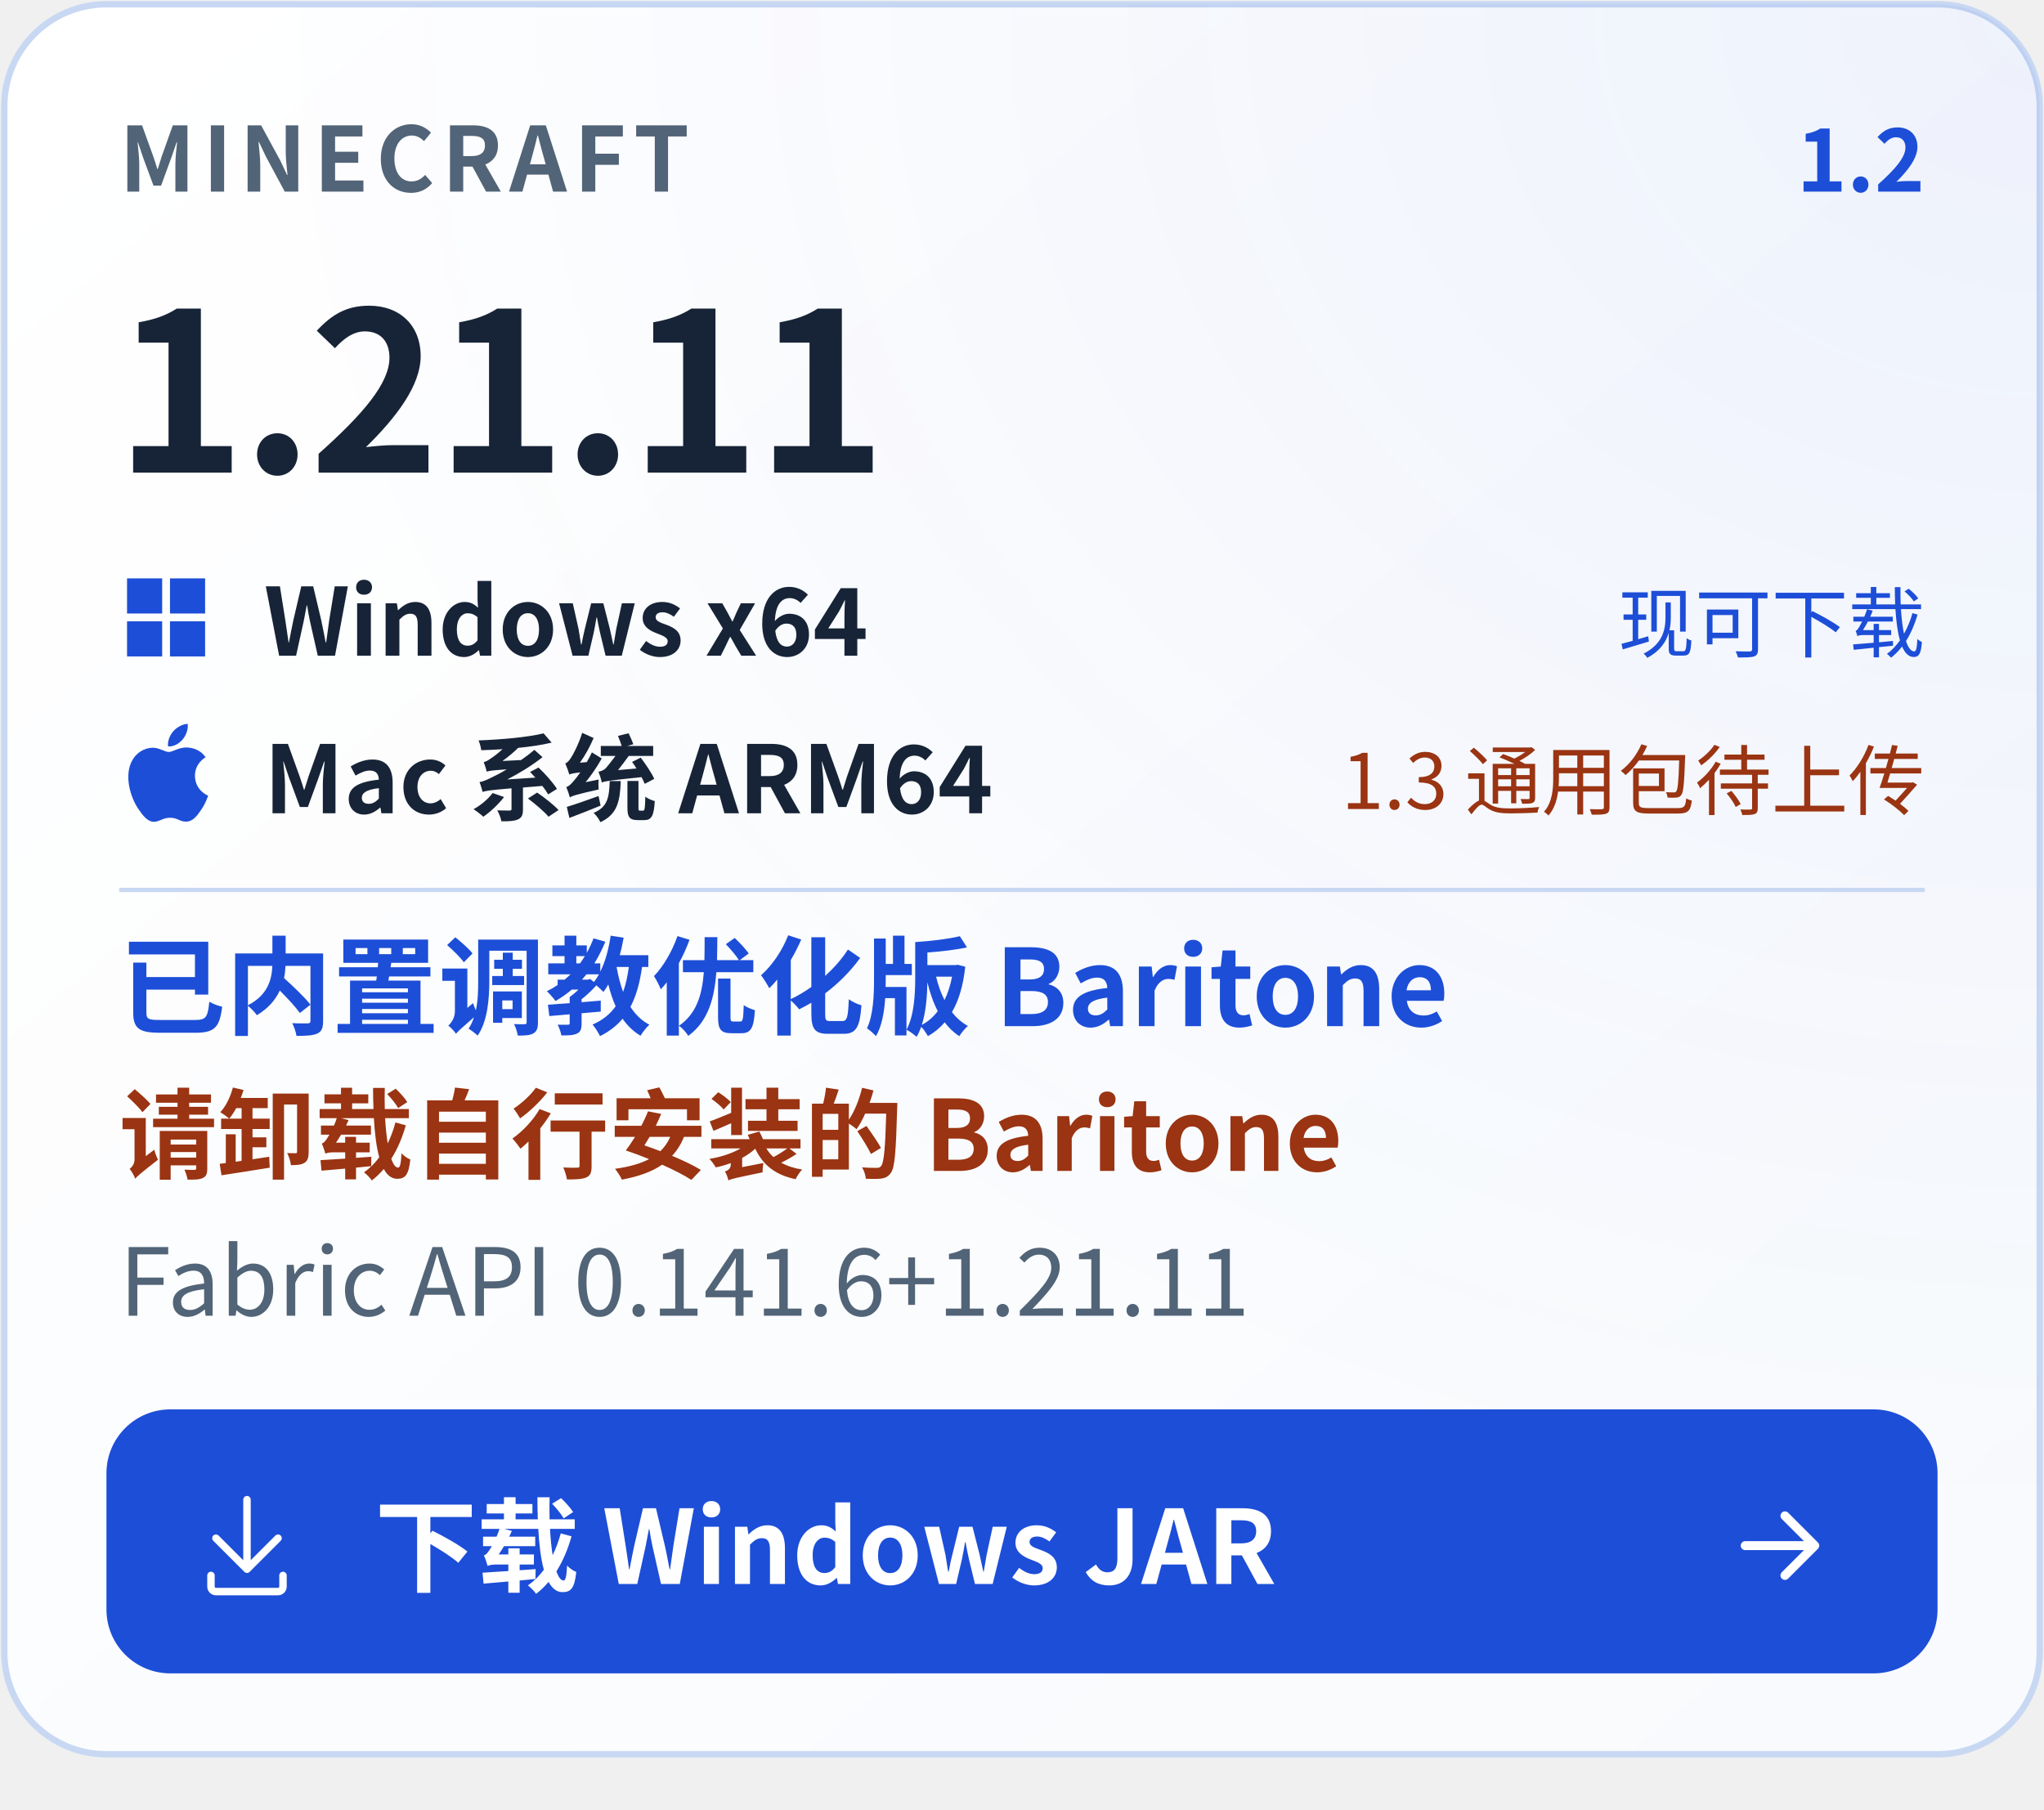
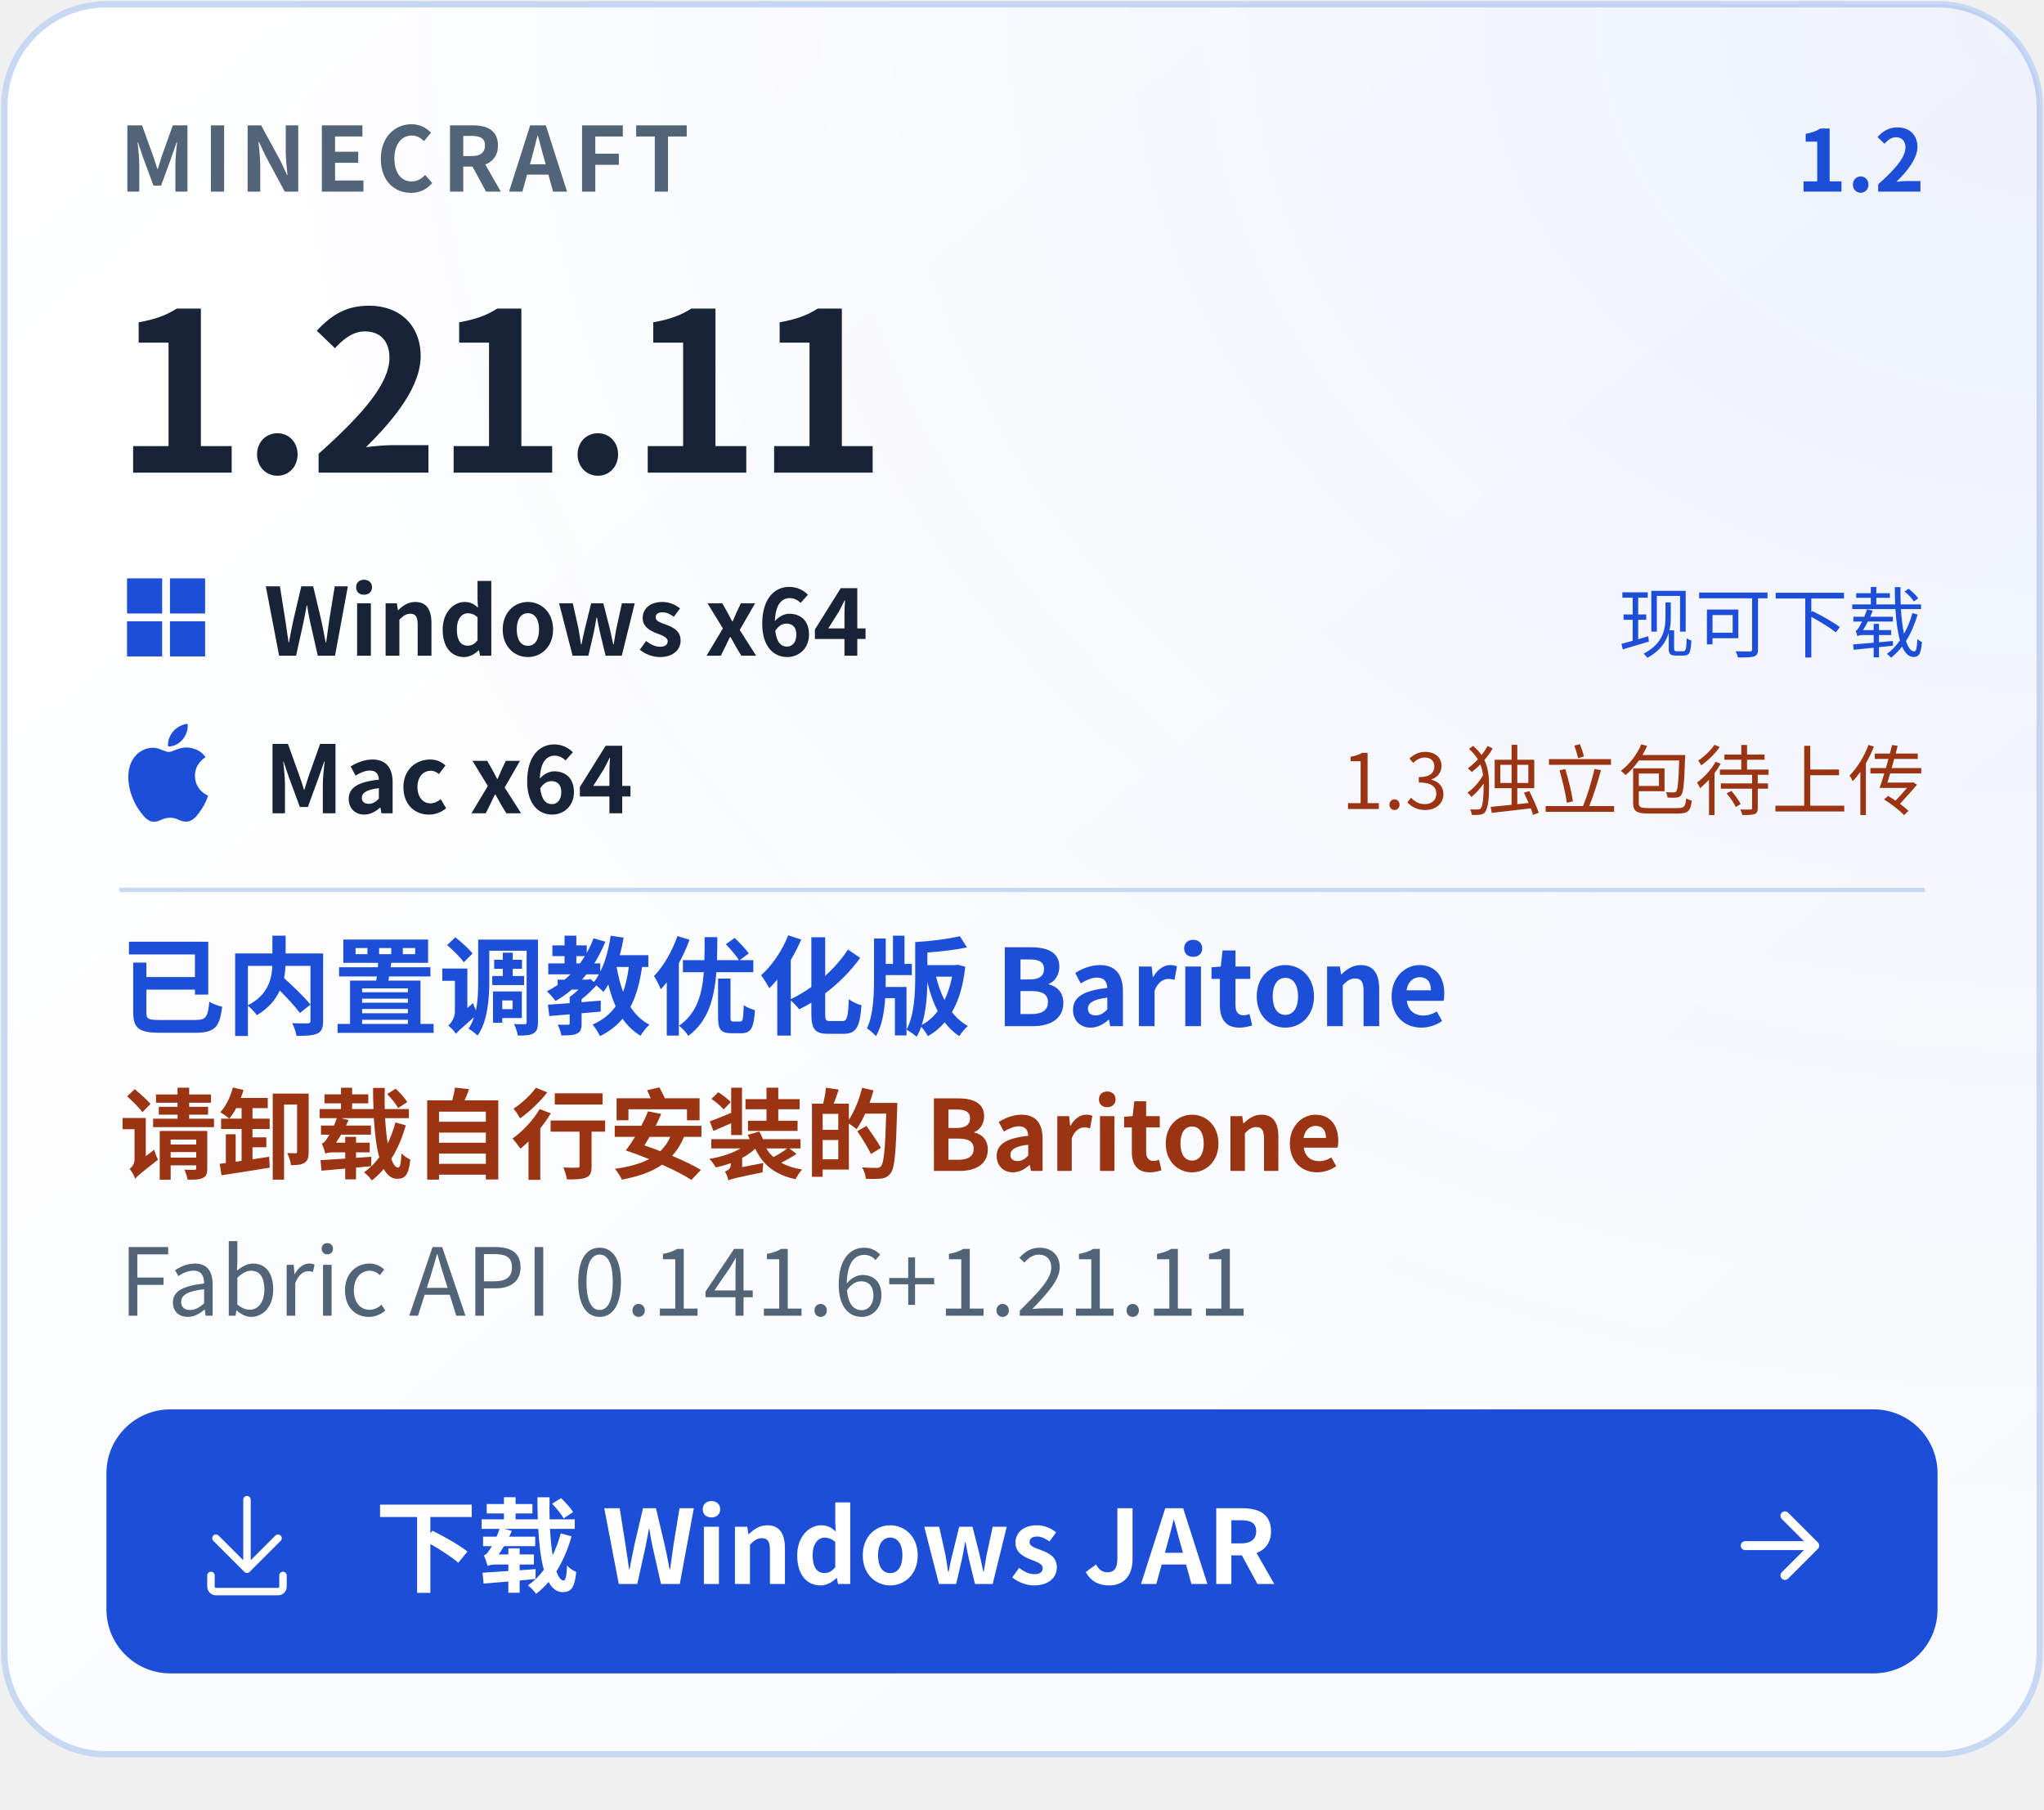
- <svg xmlns="http://www.w3.org/2000/svg" width="480" height="425" viewBox="0 0 480 425" role="img" aria-label="下载 Minecraft 1.21.11 JAR · 正式版 1.2 · 仅 Windows x64 · Mac 系统 ARM64：1.3 通用包待上传 · 已内置调教优化版 Baritone · 请卸载自行安装的 Baritone">
+ <svg xmlns="http://www.w3.org/2000/svg" width="480" height="425" viewBox="0 0 480 425" role="img" aria-label="下载 Minecraft 1.21.11 JAR · 正式版 1.2 · 仅 Windows x64 · Mac x64：1.3 独立包待上传 · 已内置调教优化版 Baritone · 请卸载自行安装的 Baritone">
  <defs>
    <linearGradient id="bg" x1="0" y1="0" x2="1" y2="1">
      <stop stop-color="#FFFFFF" />
      <stop offset="1" stop-color="#F8FAFD" />
    </linearGradient>
    <radialGradient id="glow" cx="100%" cy="0%" r="110%">
      <stop stop-color="#1D4ED8" stop-opacity=".06" />
      <stop offset=".8" stop-color="#1D4ED8" stop-opacity="0" />
    </radialGradient>
  </defs>
  <g font-family="Segoe UI, Microsoft YaHei, Noto Sans CJK SC, PingFang SC, Arial, sans-serif">
    <rect x="1" y="1" width="478" height="411" rx="24" fill="url(#bg)" stroke="#C8D8F3" stroke-width="1.5" />
    <rect x="1" y="1" width="478" height="411" rx="24" fill="url(#glow)" />
    <text x="28" y="45" font-size="21" fill="#526477" font-weight="600" letter-spacing="1.7">MINECRAFT</text>
    <text x="452" y="45" font-size="20" fill="#1D4ED8" font-weight="650" id="release-version" text-anchor="end">1.2</text>
    <text x="27" y="111" font-size="52" fill="#172437" font-weight="700" id="game-version" letter-spacing="-1">1.21.11</text>
    <g transform="translate(28 134) scale(0.9166667)" fill="#1D4ED8">
      <path d="M2 2h9v9H2zm11 0h9v9h-9zM2 13h9v9H2zm11 0h9v9h-9z" />
    </g>
    <text x="62" y="154" font-size="22" font-weight="600" fill="#172437">Windows x64</text>
    <text x="452" y="153" text-anchor="end" font-size="18" fill="#1D4ED8">现可下载</text>
    <g transform="translate(28 170) scale(0.9583333)" fill="#1D4ED8">
      <path d="M12.152 6.896c-.948 0-2.415-1.078-3.96-1.04-2.04.027-3.91 1.183-4.961 3.014-2.117 3.675-.546 9.103 1.519 12.09 1.013 1.454 2.208 3.09 3.792 3.039 1.52-.065 2.09-.987 3.935-.987 1.831 0 2.35.987 3.96.948 1.637-.026 2.676-1.48 3.676-2.948 1.156-1.688 1.636-3.325 1.662-3.415-.039-.013-3.182-1.221-3.22-4.857-.026-3.04 2.48-4.494 2.597-4.559-1.429-2.09-3.623-2.324-4.39-2.376-2-.156-3.675 1.09-4.61 1.09zM15.53 3.83c.843-1.012 1.4-2.427 1.245-3.83-1.207.052-2.662.805-3.532 1.818-.78.896-1.454 2.338-1.273 3.714 1.338.104 2.715-.688 3.559-1.701" />
    </g>
-     <text x="62" y="191" font-size="22" font-weight="600" fill="#172437">Mac 系统 ARM64</text>
-     <text x="452" y="190" text-anchor="end" font-size="18" fill="#9A3412">1.3 通用包待上传</text>
+     <text x="62" y="191" font-size="22" font-weight="600" fill="#172437">Mac x64</text>
+     <text x="452" y="190" text-anchor="end" font-size="18" fill="#9A3412">1.3 独立包待上传</text>
    <path d="M28 209H452" stroke="#C8D8F3" />
    <text x="28" y="241" font-size="25" fill="#1D4ED8" font-weight="600" id="download-note">已内置调教优化版 Baritone</text>
    <text x="28" y="275" font-size="23" fill="#9A3412" font-weight="650" id="baritone-warning">请卸载自行安装的 Baritone</text>
    <text x="28" y="309" font-size="22" fill="#526477" font-weight="400" id="fabric-api">Fabric API  0.141.6+1.21.11</text>
    <rect x="25" y="331" width="430" height="62" rx="15" fill="#1D4ED8" />
    <g transform="translate(44 349) scale(1.166667)" fill="#FFFFFF">
      <path d="M4.75 17.25a.75.75 0 0 1 .75.75v2.25c0 .138.112.25.25.25h12.5a.25.25 0 0 0 .25-.25V18a.75.75 0 0 1 1.5 0v2.25A1.75 1.75 0 0 1 18.25 22H5.75A1.75 1.75 0 0 1 4 20.25V18a.75.75 0 0 1 .75-.75Z" />
      <path d="M5.22 9.97a.749.749 0 0 1 1.06 0l4.97 4.969V2.75a.75.75 0 0 1 1.5 0v12.189l4.97-4.969a.749.749 0 1 1 1.06 1.06l-6.25 6.25a.749.749 0 0 1-1.06 0l-6.25-6.25a.749.749 0 0 1 0-1.06Z" />
    </g>
    <text x="88" y="372" font-size="24" fill="#FFFFFF" font-weight="650">下载 Windows JAR</text>
    <g transform="translate(404 349) scale(1.166667)" fill="none" stroke="#FFFFFF" stroke-width="1.8" stroke-linecap="round" stroke-linejoin="round">
      <path d="M5 12h14m-6-6 6 6-6 6" />
    </g>
  </g>
</svg>
